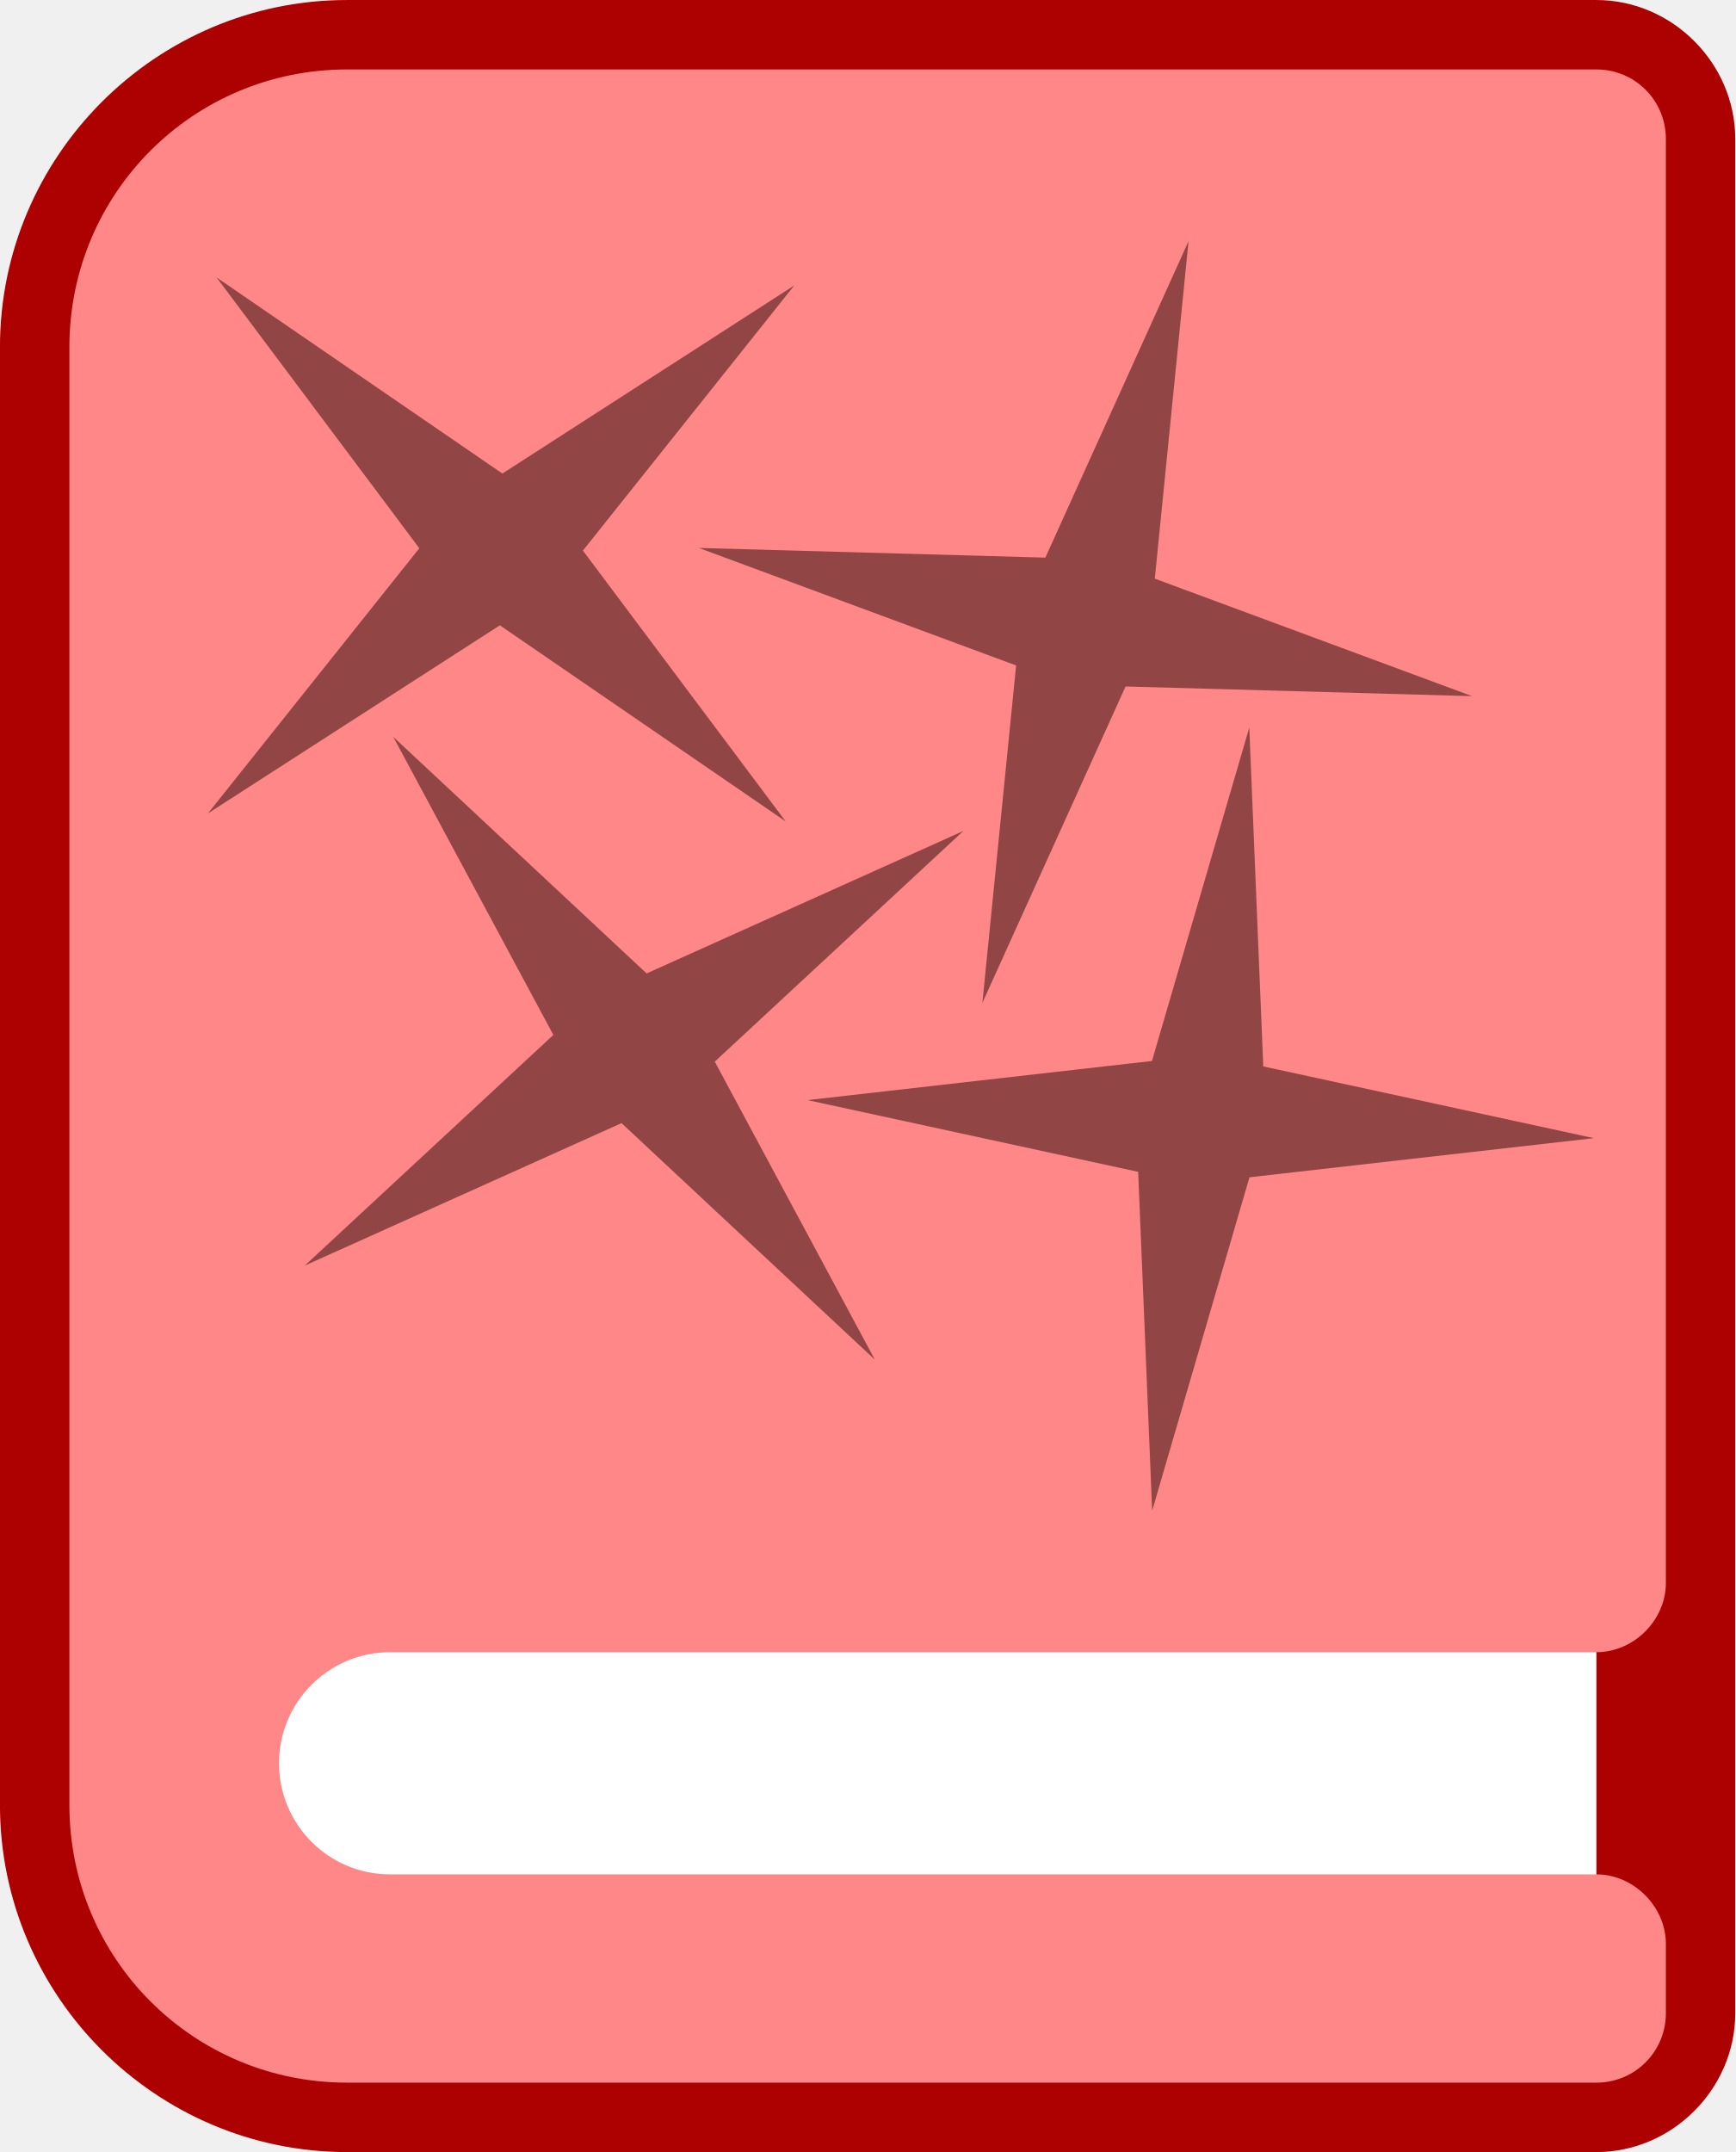
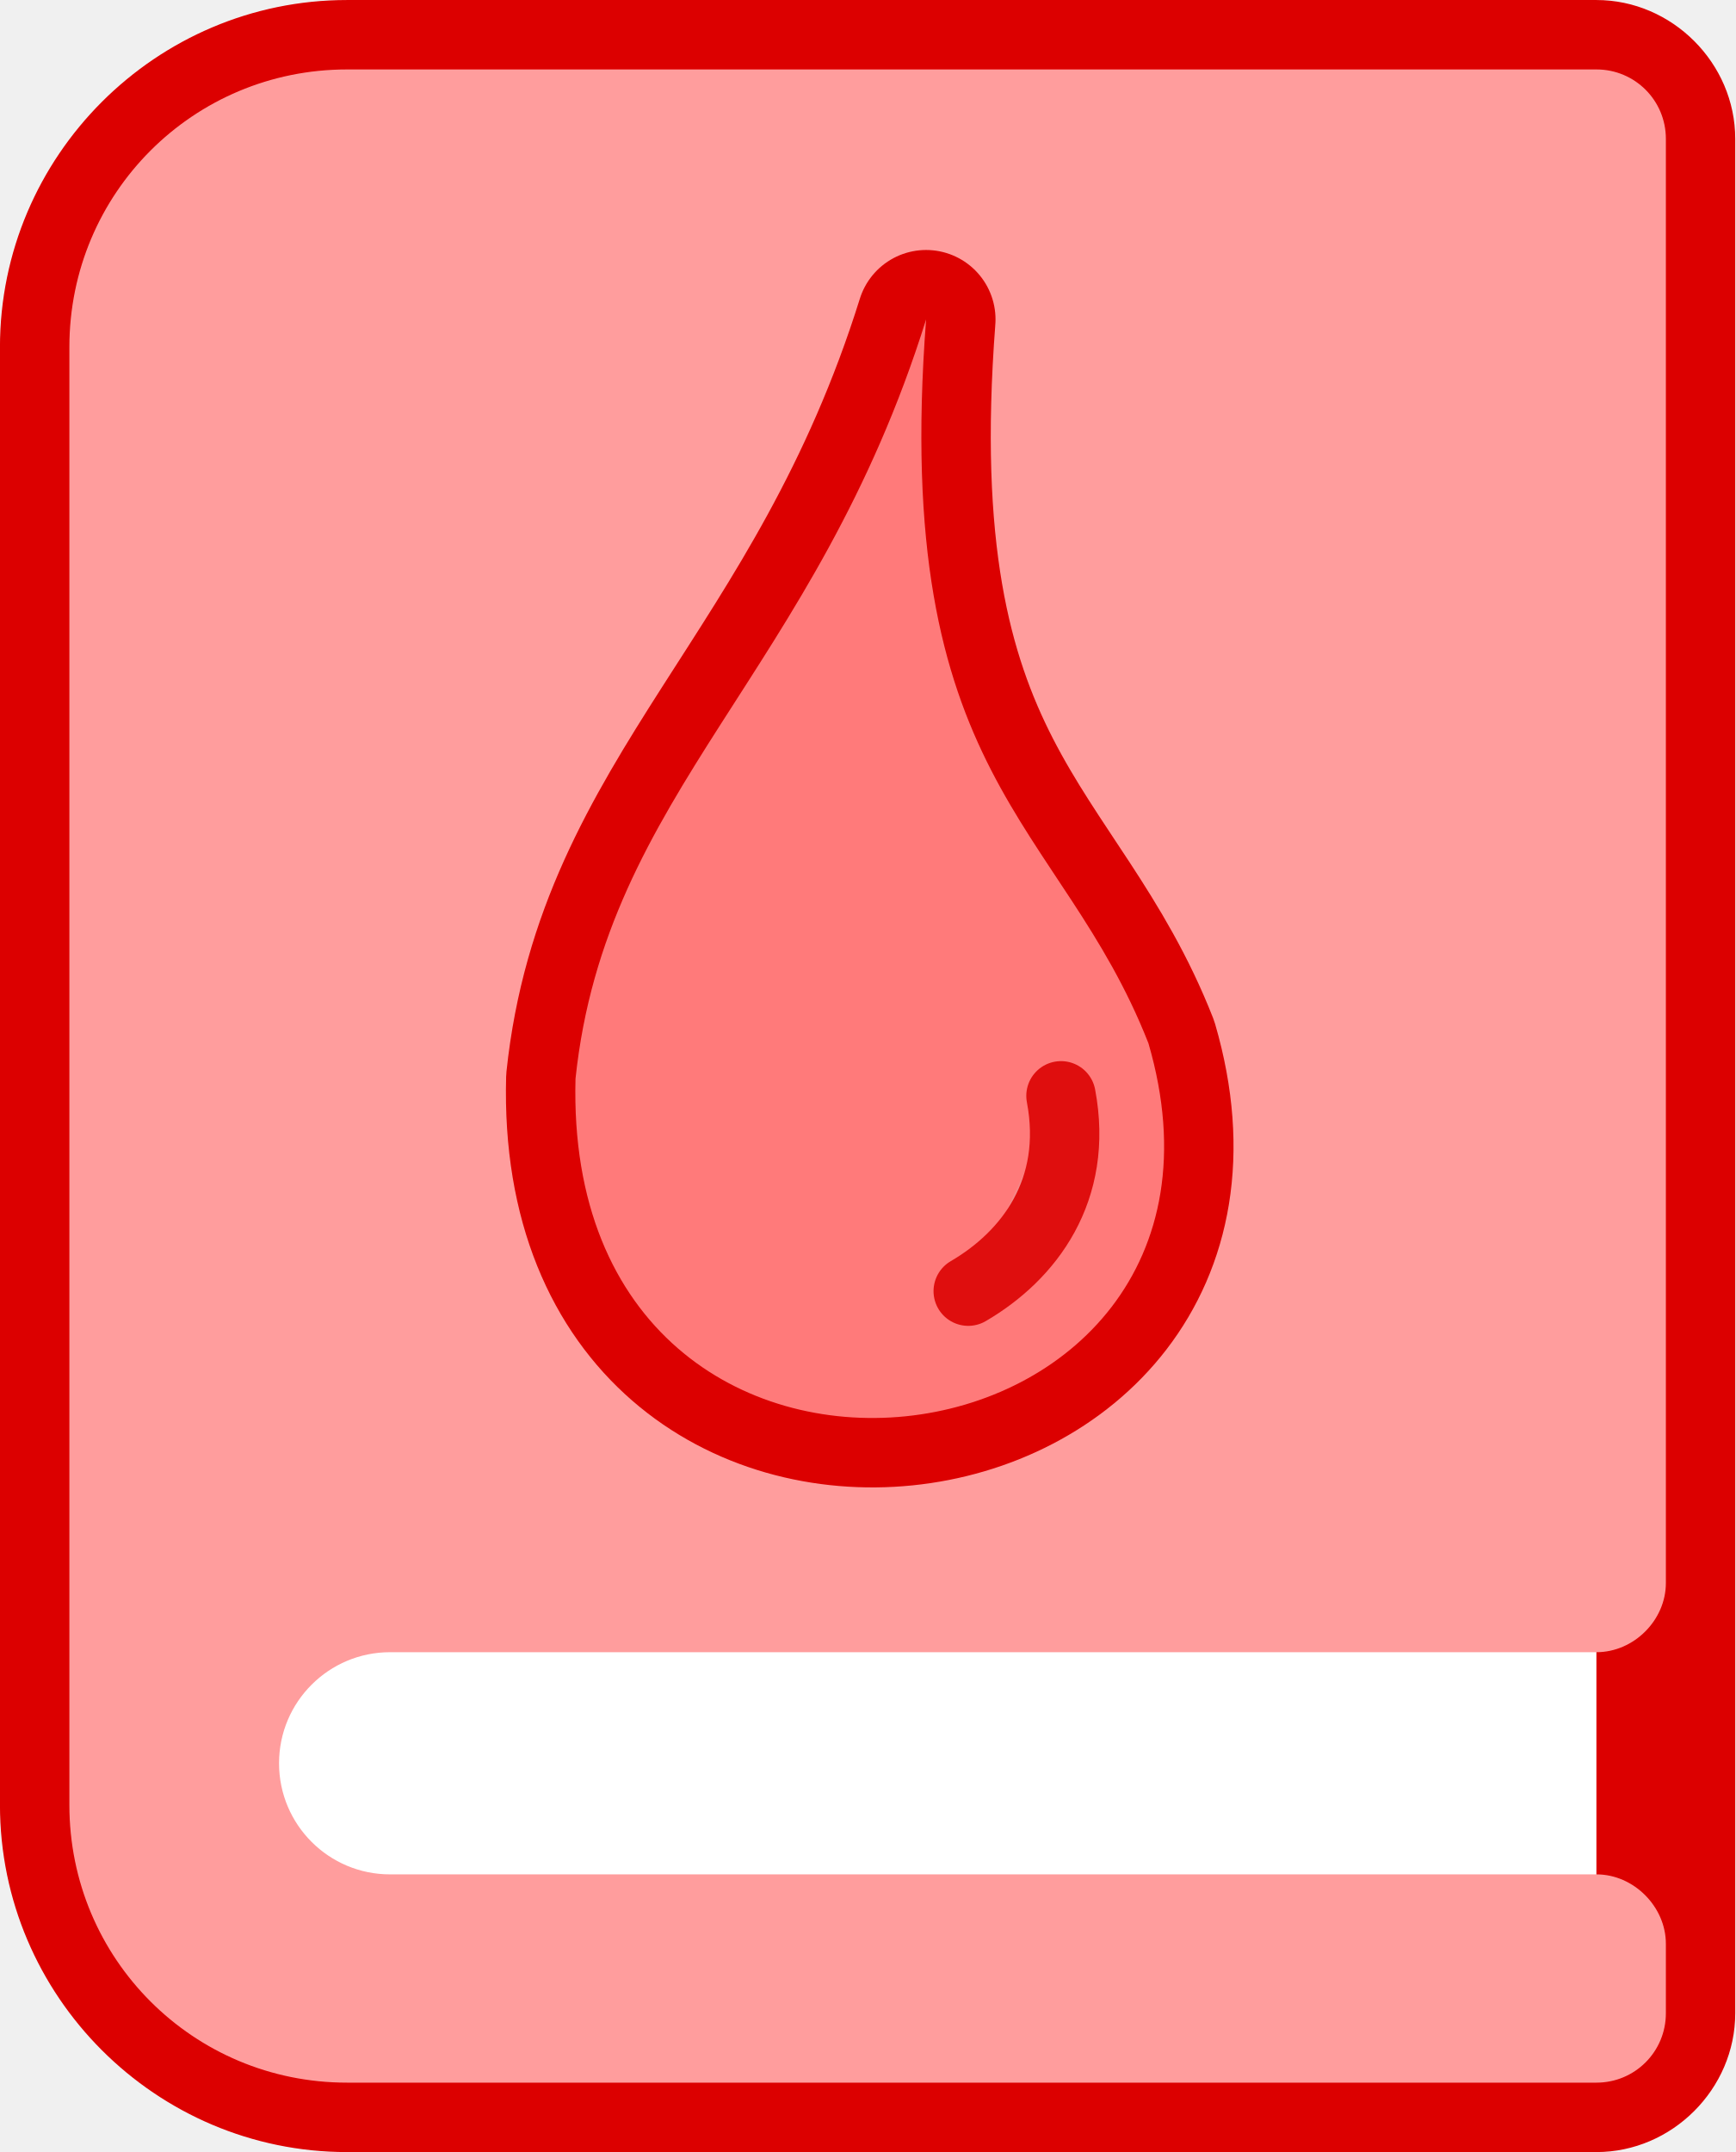
<svg xmlns="http://www.w3.org/2000/svg" width="33.073mm" height="41.01mm" viewBox="0 0 33.073 41.01" version="1.1" id="svg1718">
  <defs id="defs1712" />
  <g id="layer1" transform="translate(-75.55516,-128.6711)">
    <g transform="translate(-80.46454,-126.9965)" style="stroke-width:0.132;stroke-miterlimit:4;stroke-dasharray:none;stroke:none;stroke-opacity:1" id="g5824-3-1">
      <rect style="opacity:1;vector-effect:none;fill:#ffffff;fill-opacity:1;stroke:none;stroke-width:0.132;stroke-linecap:round;stroke-linejoin:miter;stroke-miterlimit:4;stroke-dasharray:none;stroke-dashoffset:0;stroke-opacity:1;paint-order:markers stroke fill" id="rect5820-6-8" width="27.549" height="8.797" x="160.221" y="284.631" />
-       <path style="color:#000000;font-style:normal;font-variant:normal;font-weight:normal;font-stretch:normal;font-size:medium;line-height:normal;font-family:sans-serif;font-variant-ligatures:normal;font-variant-position:normal;font-variant-caps:normal;font-variant-numeric:normal;font-variant-alternates:normal;font-feature-settings:normal;text-indent:0;text-align:start;text-decoration:none;text-decoration-line:none;text-decoration-style:solid;text-decoration-color:#000000;letter-spacing:normal;word-spacing:normal;text-transform:none;writing-mode:lr-tb;direction:ltr;text-orientation:mixed;dominant-baseline:auto;baseline-shift:baseline;text-anchor:start;white-space:normal;shape-padding:0;clip-rule:nonzero;display:inline;overflow:visible;visibility:visible;opacity:1;isolation:auto;mix-blend-mode:normal;color-interpolation:sRGB;color-interpolation-filters:linearRGB;solid-color:#000000;solid-opacity:1;vector-effect:none;fill:#ad0000;fill-opacity:1;fill-rule:nonzero;stroke:none;stroke-width:2.646;stroke-linecap:round;stroke-linejoin:miter;stroke-miterlimit:4;stroke-dasharray:none;stroke-dashoffset:0;stroke-opacity:1;paint-order:markers stroke fill;color-rendering:auto;image-rendering:auto;shape-rendering:auto;text-rendering:auto;enable-background:accumulate" d="m 162.634,255.668 c -3.642,0 -6.615,2.973 -6.615,6.615 v 27.781 c 0,3.642 2.973,6.615 6.615,6.615 h 23.812 c 1.443,0 2.646,-1.203 2.646,-2.646 v -0.604 -0.719 -6.875 -1.203 -26.318 c 0,-1.443 -1.203,-2.646 -2.646,-2.646 z m 0,2.646 h 23.812 v 26.318 1.203 6.875 0.719 0.604 h -23.812 c -2.222,0 -3.969,-1.747 -3.969,-3.969 v -27.781 c 0,-2.222 1.747,-3.969 3.969,-3.969 z" id="rect5820-6-2-7" />
-       <path style="opacity:1;vector-effect:none;fill:#ff8787;fill-opacity:1;stroke:none;stroke-width:0.132;stroke-linecap:round;stroke-linejoin:miter;stroke-miterlimit:4;stroke-dasharray:none;stroke-dashoffset:0;stroke-opacity:1;paint-order:markers stroke fill" d="m 162.634,256.991 c -2.932,0 -5.292,2.36 -5.292,5.292 v 27.781 c 0,2.932 2.36,5.292 5.292,5.292 h 23.813 c 0.733,0 1.323,-0.59 1.323,-1.323 v -1.323 c 0,-0.706 -0.611,-1.323 -1.323,-1.323 H 163.458 c -1.171,0.003 -2.12,-0.947 -2.12,-2.117 0,-1.171 0.95,-2.119 2.12,-2.117 h 22.989 c 0.715,0 1.323,-0.613 1.323,-1.318 v -27.521 c 0,-0.733 -0.59,-1.323 -1.323,-1.323 z" id="rect1865-0-2-6-9" />
+       <path style="color:#000000;font-style:normal;font-variant:normal;font-weight:normal;font-stretch:normal;font-size:medium;line-height:normal;font-family:sans-serif;font-variant-ligatures:normal;font-variant-position:normal;font-variant-caps:normal;font-variant-numeric:normal;font-variant-alternates:normal;font-feature-settings:normal;text-indent:0;text-align:start;text-decoration:none;text-decoration-line:none;text-decoration-style:solid;text-decoration-color:#000000;letter-spacing:normal;word-spacing:normal;text-transform:none;writing-mode:lr-tb;direction:ltr;text-orientation:mixed;dominant-baseline:auto;baseline-shift:baseline;text-anchor:start;white-space:normal;shape-padding:0;clip-rule:nonzero;display:inline;overflow:visible;visibility:visible;opacity:1;isolation:auto;mix-blend-mode:normal;color-interpolation:sRGB;color-interpolation-filters:linearRGB;solid-color:#000000;solid-opacity:1;vector-effect:none;fill:#dc0000;fill-opacity:1;fill-rule:nonzero;stroke:none;stroke-width:2.646;stroke-linecap:round;stroke-linejoin:miter;stroke-miterlimit:4;stroke-dasharray:none;stroke-dashoffset:0;stroke-opacity:1;paint-order:markers stroke fill;color-rendering:auto;image-rendering:auto;shape-rendering:auto;text-rendering:auto;enable-background:accumulate" d="m 162.634,255.668 c -3.642,0 -6.615,2.973 -6.615,6.615 v 27.781 c 0,3.642 2.973,6.615 6.615,6.615 h 23.812 c 1.443,0 2.646,-1.203 2.646,-2.646 v -0.604 -0.719 -6.875 -1.203 -26.318 c 0,-1.443 -1.203,-2.646 -2.646,-2.646 z m 0,2.646 h 23.812 v 26.318 1.203 6.875 0.719 0.604 h -23.812 c -2.222,0 -3.969,-1.747 -3.969,-3.969 v -27.781 c 0,-2.222 1.747,-3.969 3.969,-3.969 z" id="rect5820-6-2-7" />
+       <path style="opacity:1;vector-effect:none;fill:#ff9d9d;fill-opacity:1;stroke:none;stroke-width:0.132;stroke-linecap:round;stroke-linejoin:miter;stroke-miterlimit:4;stroke-dasharray:none;stroke-dashoffset:0;stroke-opacity:1;paint-order:markers stroke fill" d="m 162.634,256.991 c -2.932,0 -5.292,2.36 -5.292,5.292 v 27.781 c 0,2.932 2.36,5.292 5.292,5.292 h 23.813 c 0.733,0 1.323,-0.59 1.323,-1.323 v -1.323 c 0,-0.706 -0.611,-1.323 -1.323,-1.323 H 163.458 c -1.171,0.003 -2.12,-0.947 -2.12,-2.117 0,-1.171 0.95,-2.119 2.12,-2.117 h 22.989 c 0.715,0 1.323,-0.613 1.323,-1.318 v -27.521 c 0,-0.733 -0.59,-1.323 -1.323,-1.323 z" id="rect1865-0-2-6-9" />
    </g>
-     <path style="opacity:1;fill:#914545;fill-opacity:1;fill-rule:nonzero;stroke:none;stroke-width:0.529;stroke-linecap:round;stroke-miterlimit:4;stroke-dasharray:none;stroke-dashoffset:0;stroke-opacity:1;paint-order:markers stroke fill" id="path1153" d="m 69.178,129.51 -0.795,-0.588 -0.812,0.564 0.588,-0.795 -0.564,-0.812 0.795,0.588 0.812,-0.564 -0.588,0.795 z" transform="matrix(6.852035,0,0,6.356038,-383.4806,-678.8458)" />
-     <path style="opacity:1;fill:#914545;fill-opacity:1;fill-rule:nonzero;stroke:none;stroke-width:0.529;stroke-linecap:round;stroke-miterlimit:4;stroke-dasharray:none;stroke-dashoffset:0;stroke-opacity:1;paint-order:markers stroke fill" id="path1153-6" d="m 69.178,129.51 -0.795,-0.588 -0.812,0.564 0.588,-0.795 -0.564,-0.812 0.795,0.588 0.812,-0.564 -0.588,0.795 z" transform="matrix(5.75606,-3.717279,3.448196,5.339397,-741.1574,-292.4141)" />
-     <path style="opacity:1;fill:#914545;fill-opacity:1;fill-rule:nonzero;stroke:none;stroke-width:0.529;stroke-linecap:round;stroke-miterlimit:4;stroke-dasharray:none;stroke-dashoffset:0;stroke-opacity:1;paint-order:markers stroke fill" id="path1153-8" d="m 69.178,129.51 -0.795,-0.588 -0.812,0.564 0.588,-0.795 -0.564,-0.812 0.795,0.588 0.812,-0.564 -0.588,0.795 z" transform="matrix(6.77537,1.022132,-0.948143,6.284922,-253.6831,-730.0871)" />
-     <path style="opacity:1;fill:#914545;fill-opacity:1;fill-rule:nonzero;stroke:none;stroke-width:0.529;stroke-linecap:round;stroke-miterlimit:4;stroke-dasharray:none;stroke-dashoffset:0;stroke-opacity:1;paint-order:markers stroke fill" id="path1153-8-0" d="m 69.178,129.51 -0.795,-0.588 -0.812,0.564 0.588,-0.795 -0.564,-0.812 0.795,0.588 0.812,-0.564 -0.588,0.795 z" transform="matrix(5.176584,-4.48925,4.164287,4.801868,-791.4893,-160.9719)" />
+     <path style="fill:#ff7a7a;fill-opacity:1;stroke:#dc0000;stroke-width:2.646;stroke-linecap:butt;stroke-linejoin:round;stroke-miterlimit:4;stroke-dasharray:none;stroke-opacity:1;paint-order:markers stroke fill" d="m 93.206,134.758 c -2.119,6.775 -6.105,8.992 -6.682,14.47 -0.254,9.6 13.386,7.78 10.92,-0.674 -1.672,-4.26 -4.91,-5.022 -4.238,-13.796 z" id="path10132" />
+     <path style="fill:#f38989;fill-opacity:1;stroke:#df0e0e;stroke-width:1.323;stroke-linecap:round;stroke-linejoin:miter;stroke-miterlimit:4;stroke-dasharray:none;stroke-opacity:1" d="m 95.777,149.554 c 0.34,1.798 -0.61,3.047 -1.768,3.722" id="path8328" />
  </g>
</svg>
